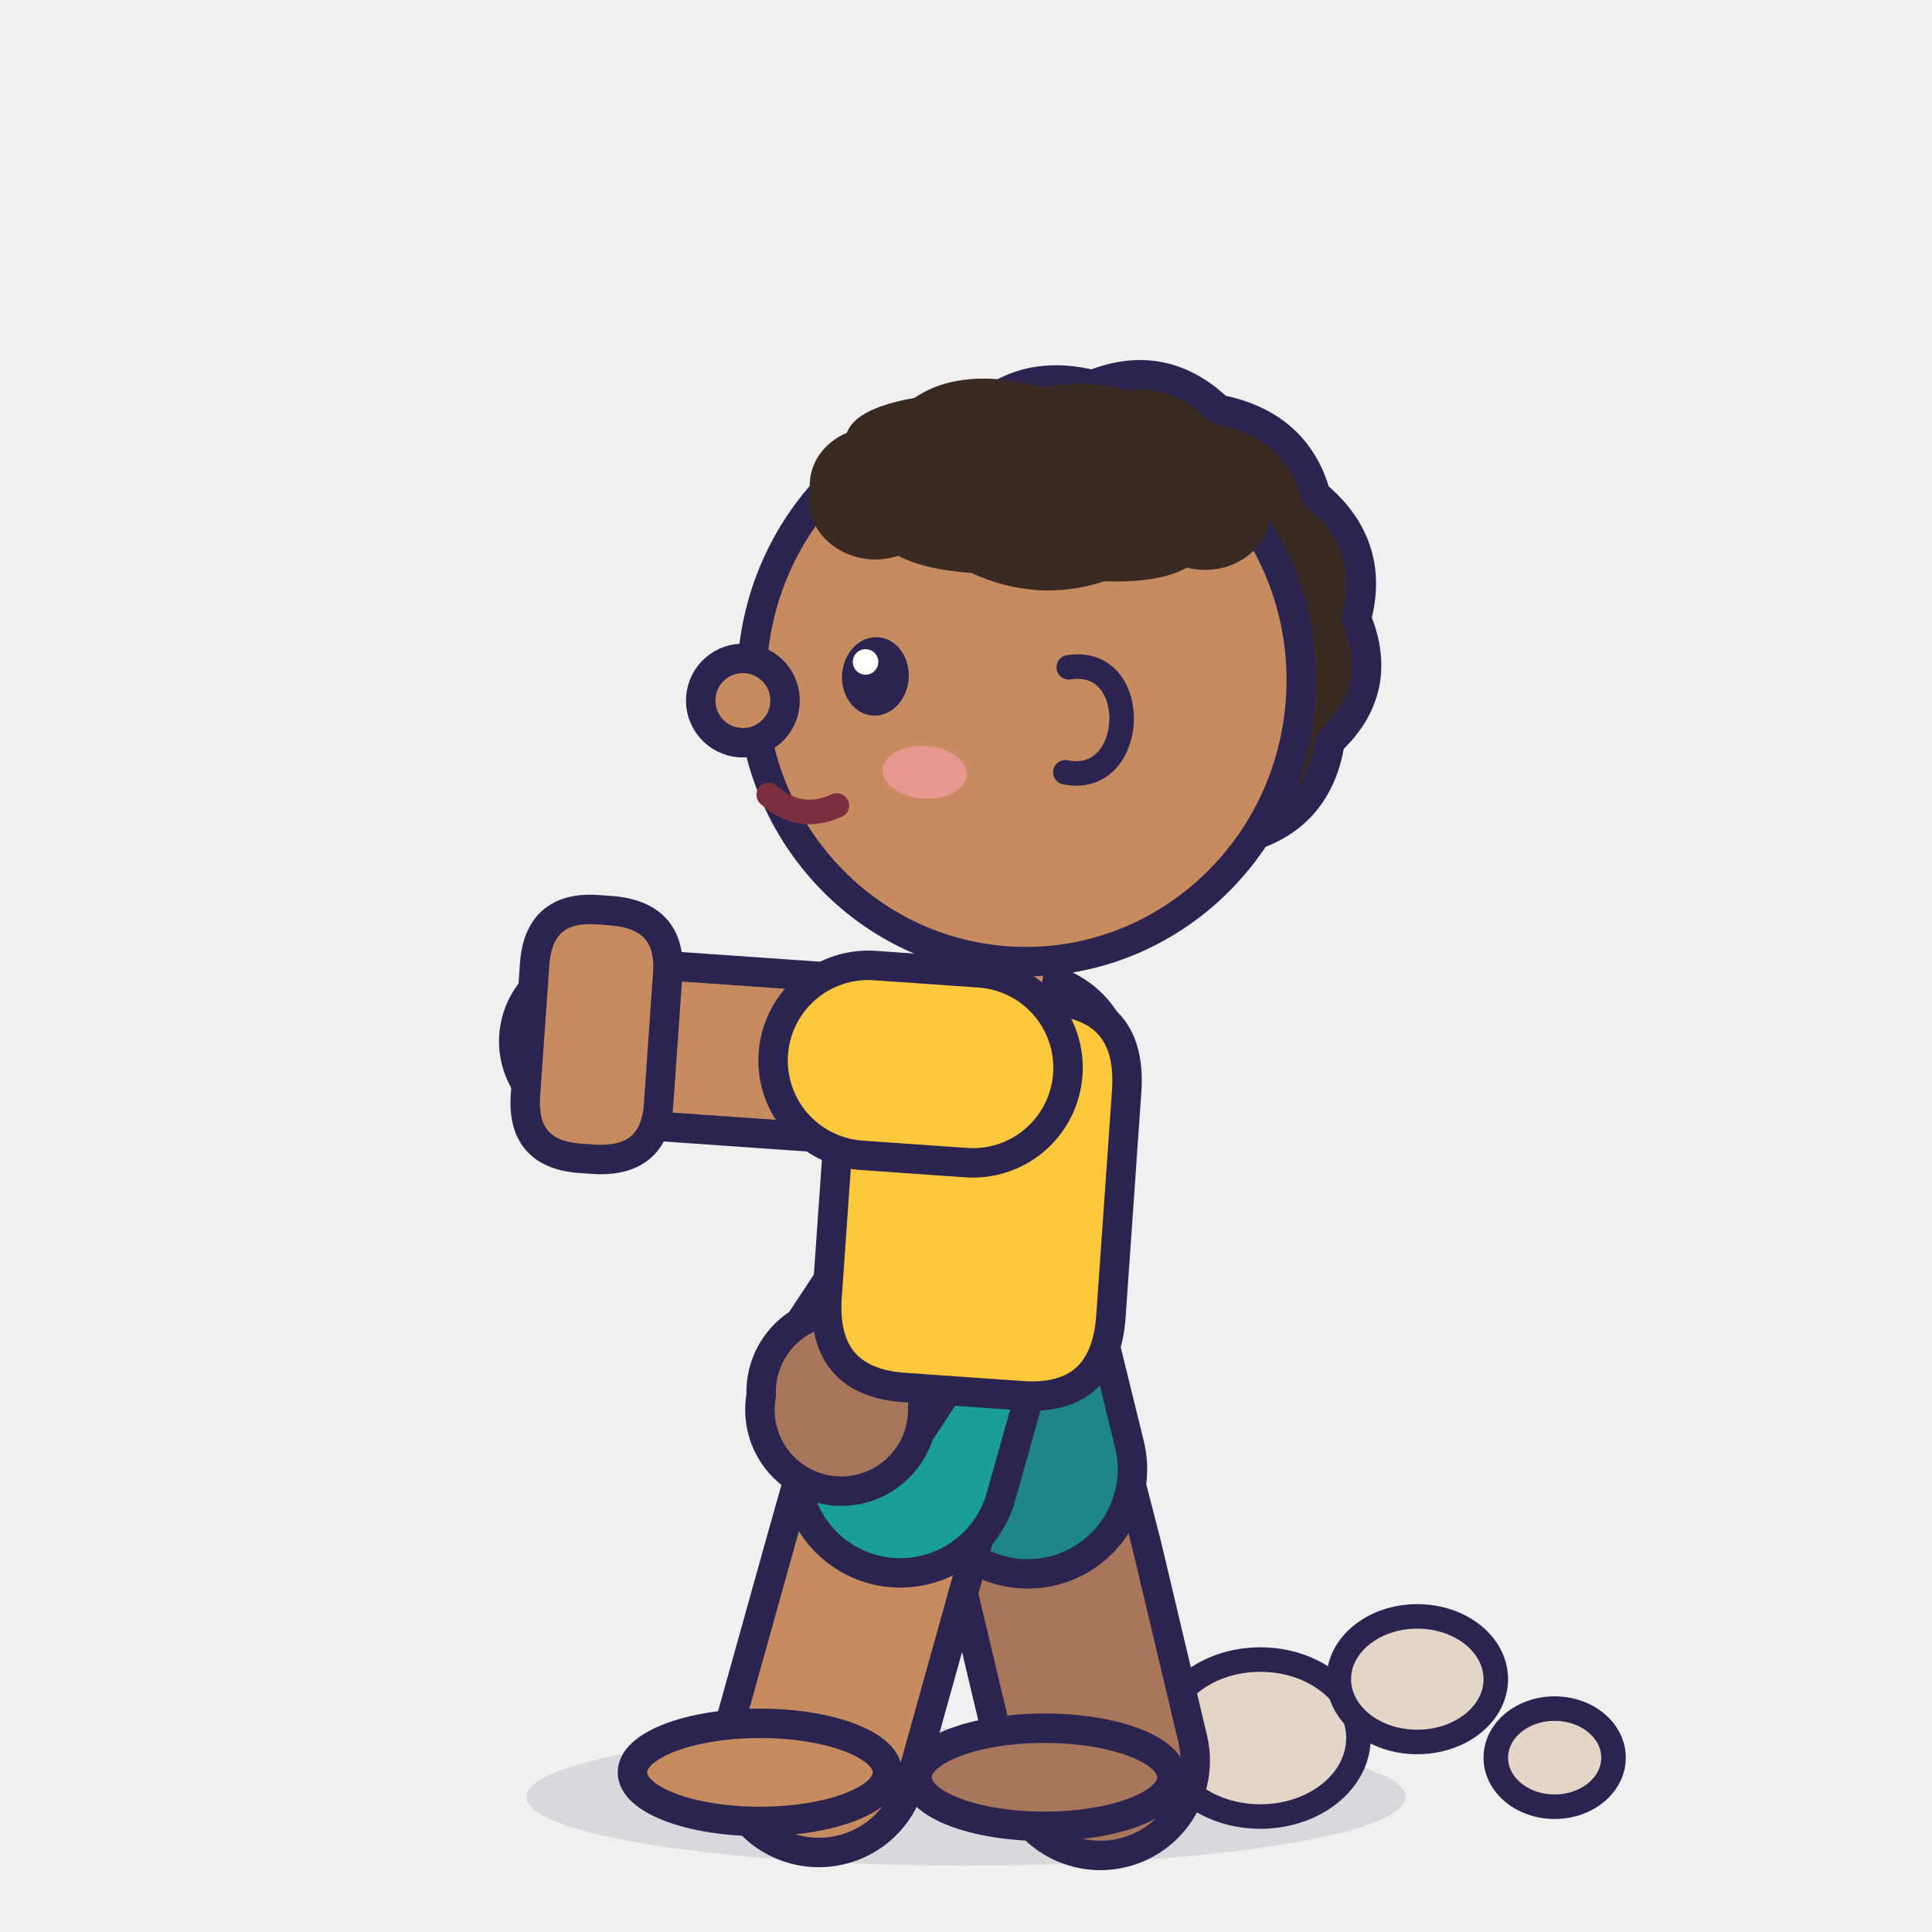
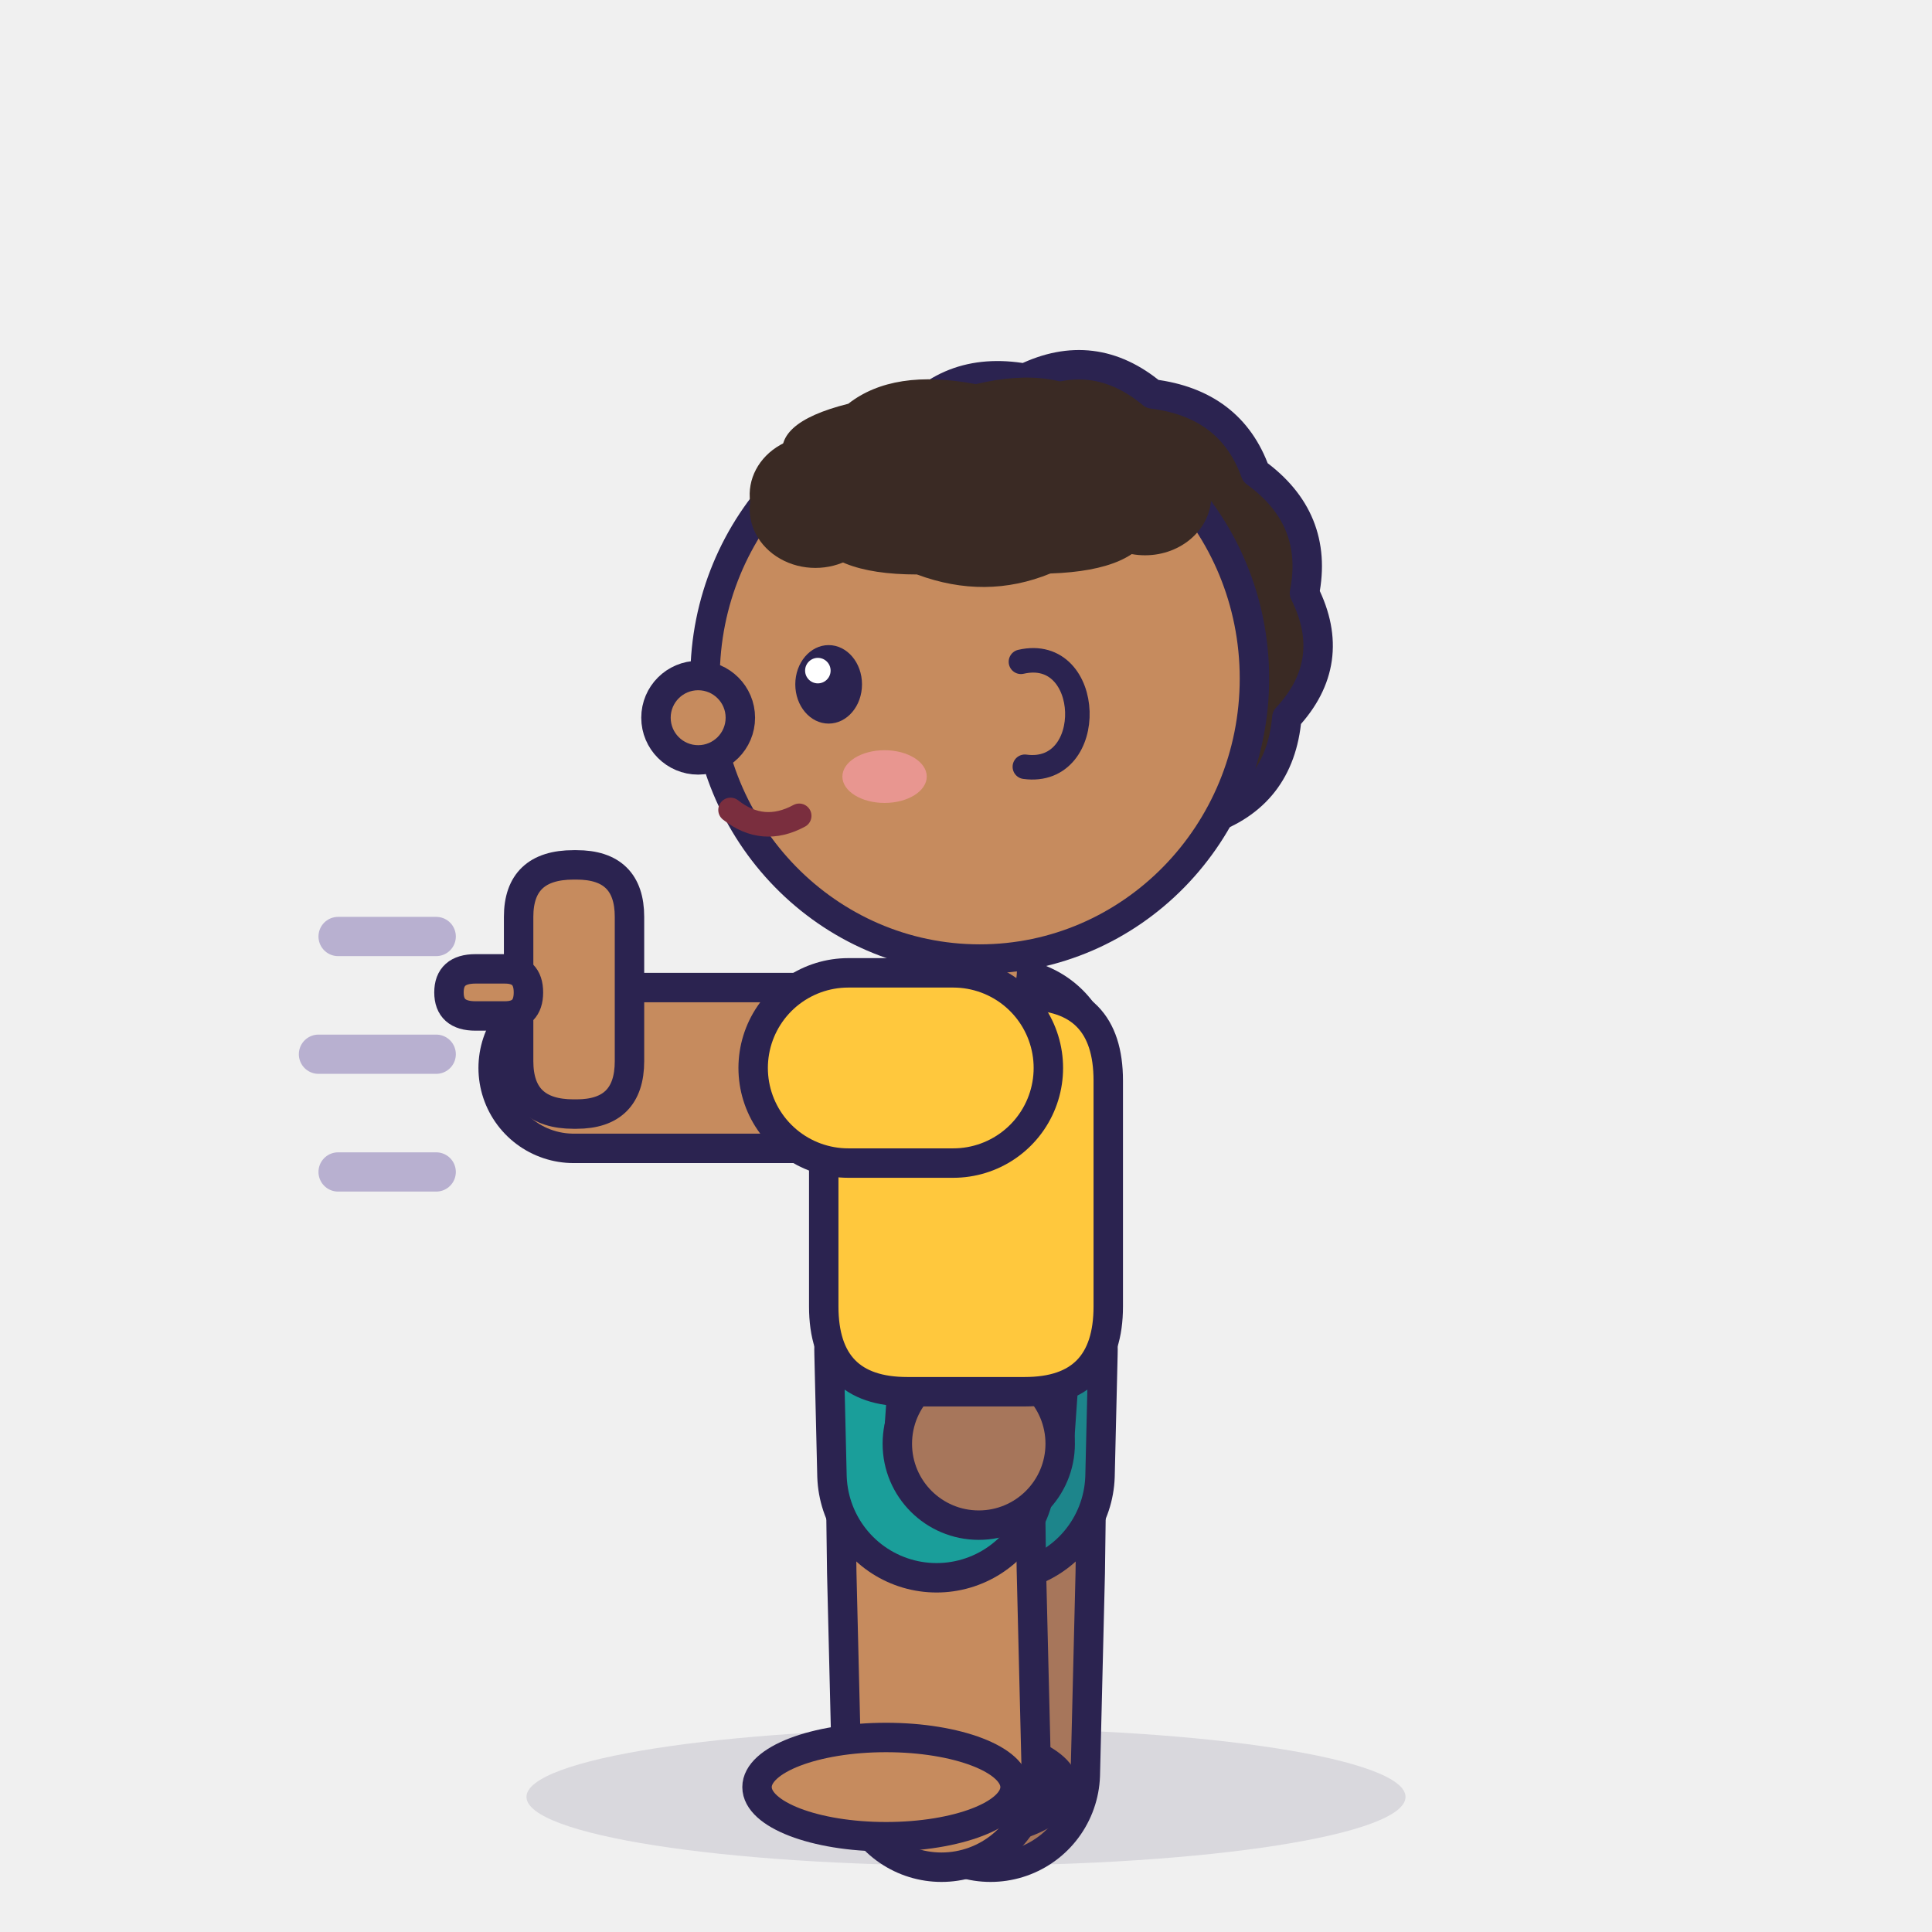
<svg xmlns="http://www.w3.org/2000/svg" viewBox="0 0 256 256" width="256" height="256">
  <g stroke-linejoin="round" stroke-linecap="round">
    <clipPath id="frame">
      <rect x="0" y="0" width="256" height="256" />
    </clipPath>
    <g clip-path="url(#frame)">
      <g transform="translate(128 238.1) scale(1.3)">
        <ellipse cx="0" cy="0" rx="44.8" ry="7" fill="#2B2350" opacity="0.12" />
-         <path d="M 20 -6 A 10 8 0 1 0 40 -6 A 10 8 0 1 0 20 -6 Z" fill="#E3D6C6" stroke="#2B2350" stroke-width="2.5" />
-         <path d="M 38 -12 A 8 6.4 0 1 0 54 -12 A 8 6.4 0 1 0 38 -12 Z" fill="#E3D6C6" stroke="#2B2350" stroke-width="2.5" />
-         <path d="M 54 -4 A 6 5 0 1 0 66 -4 A 6 5 0 1 0 54 -4 Z" fill="#E3D6C6" stroke="#2B2350" stroke-width="2.5" />
        <g transform="translate(0 0)">
-           <path d="M 3.3 -45.6 L 9 -23.5 L 13.7 -3.7" fill="none" stroke="#2B2350" stroke-width="22.33" />
-           <path d="M 3.3 -45.6 L 9 -23.5 L 13.7 -3.7" fill="none" stroke="#A7765B" stroke-width="16.33" />
-           <path d="M 3.3 -45.6 L 6.3 -33.4" fill="none" stroke="#2B2350" stroke-width="24.33" />
-           <path d="M 3.3 -45.6 L 6.3 -33.4" fill="none" stroke="#1D858B" stroke-width="18.33" />
-           <path d="M -5 -2 A 13 5 0 1 0 21 -2 A 13 5 0 1 0 -5 -2 Z" fill="#A7765B" stroke="#2B2350" stroke-width="3" />
-           <path d="M -3.3 -45.6 L -9.5 -23.7 L -15 -4" fill="none" stroke="#2B2350" stroke-width="22.33" />
-           <path d="M -3.3 -45.6 L -9.5 -23.7 L -15 -4" fill="none" stroke="#C68B5E" stroke-width="16.33" />
-           <path d="M -3.3 -45.6 L -6.7 -33.5" fill="none" stroke="#2B2350" stroke-width="24.33" />
-           <path d="M -3.3 -45.6 L -6.7 -33.5" fill="none" stroke="#1A9E9A" stroke-width="18.33" />
-           <path d="M -34 -2.5 A 13 5 0 1 0 -8 -2.5 A 13 5 0 1 0 -34 -2.5 Z" fill="#C68B5E" stroke="#2B2350" stroke-width="3" />
-           <g transform="rotate(4 0 -45.6)">
-             <path d="M 4 -74.3 L -2.7 -56 L -12 -39.5" fill="none" stroke="#2B2350" stroke-width="19.39" />
-             <path d="M 4 -74.3 L -2.7 -56 L -12 -39.5" fill="none" stroke="#A7765B" stroke-width="13.39" />
-             <path d="M 4 -74.3 L 0.3 -64" fill="none" stroke="#2B2350" stroke-width="22.39" />
-             <path d="M 4 -74.3 L 0.3 -64" fill="none" stroke="#D5A741" stroke-width="16.39" />
-             <path d="M -20.5 -39.5 A 8.3 8.3 0 1 0 -4 -39.5 A 8.3 8.3 0 1 0 -20.5 -39.5 Z" fill="#A7765B" stroke="#2B2350" stroke-width="3" />
+           <path d="M 3.3 -45.6 L 3 -23 L 2.5 -2.5" fill="none" stroke="#2B2350" stroke-width="22.33" />
+           <path d="M 3.3 -45.6 L 3 -23 L 2.5 -2.5" fill="none" stroke="#A7765B" stroke-width="16.33" />
+           <path d="M 3.3 -45.6 L 3 -33" fill="none" stroke="#2B2350" stroke-width="24.33" />
+           <path d="M 3.3 -45.6 L 3 -33" fill="none" stroke="#1D858B" stroke-width="18.33" />
+           <path d="M -16.3 -1 A 13 5 0 1 0 10 -1 A 13 5 0 1 0 -16.3 -1 Z" fill="#A7765B" stroke="#2B2350" stroke-width="3" />
+           <path d="M -3.3 -45.6 L -3 -23 L -2.5 -2.5" fill="none" stroke="#2B2350" stroke-width="22.33" />
+           <path d="M -3.3 -45.6 L -3 -23 L -2.5 -2.5" fill="none" stroke="#C68B5E" stroke-width="16.33" />
+           <path d="M -3.3 -45.6 L -3 -33" fill="none" stroke="#2B2350" stroke-width="24.33" />
+           <path d="M -3.3 -45.6 L -3 -33" fill="none" stroke="#1A9E9A" stroke-width="18.33" />
+           <path d="M -21.3 -1 A 13 5 0 1 0 5 -1 A 13 5 0 1 0 -21.3 -1 Z" fill="#C68B5E" stroke="#2B2350" stroke-width="3" />
+           <g transform="rotate(0 0 -45.6)">
+             <path d="M 4 -74.3 L 2.6 -54.7 L 1.3 -36" fill="none" stroke="#2B2350" stroke-width="19.39" />
+             <path d="M 4 -74.3 L 2.6 -54.7 L 1.3 -36" fill="none" stroke="#A7765B" stroke-width="13.39" />
+             <path d="M 4 -74.3 L 3.3 -63.5" fill="none" stroke="#2B2350" stroke-width="22.39" />
+             <path d="M 4 -74.3 L 3.3 -63.5" fill="none" stroke="#D5A741" stroke-width="16.39" />
+             <path d="M -7 -36 A 8.3 8.3 0 1 0 9.6 -36 A 8.3 8.3 0 1 0 -7 -36 Z" fill="#A7765B" stroke="#2B2350" stroke-width="3" />
            <path d="M -6 -81.7 L 6 -81.7 Q 14.5 -81.7 14.5 -73 L 14.5 -50 Q 14.5 -41.3 6 -41.3 L -6 -41.3 Q -14.5 -41.3 -14.5 -50 L -14.5 -73 Q -14.5 -81.7 -6 -81.7 Z" fill="#FFC83D" stroke="#2B2350" stroke-width="3" />
            <g transform="rotate(0 0 -86)">
              <path d="M 0 -94.4 L 1 -94.4 Q 6.7 -94.4 6.7 -89 L 6.7 -84.5 Q 6.7 -79 1 -79 L 0 -79 Q -5.6 -79 -5.6 -84.5 L -5.6 -89 Q -5.6 -94.4 0 -94.4 Z" fill="#C68B5E" stroke="#2B2350" stroke-width="3" />
              <path d="M 32.7 -110 Q 32 -102 24.5 -99.5 Q 20 -93 12 -94.6 Q 5 -91.4 -1 -96.4 Q -9 -97 -11.6 -104.4 Q -18 -109 -16.6 -116.5 Q -20 -123.5 -15 -129.4 Q -14 -137 -6.6 -139.7 Q -2 -146 6 -144.6 Q 13 -148 19 -143 Q 27 -142 29.5 -135 Q 36 -130.3 34.5 -122.7 Q 38 -115.7 32.7 -110 Z" fill="#3A2A24" stroke="#2B2350" stroke-width="3" />
              <path d="M -26.6 -114 A 28 28.6 0 1 0 29.4 -114 A 28 28.6 0 1 0 -26.6 -114 Z" fill="#C68B5E" stroke="#2B2350" stroke-width="3" />
              <path d="M -31.6 -110 A 4 4 0 1 0 -23 -110 A 4 4 0 1 0 -31.6 -110 Z" fill="#C68B5E" stroke="#2B2350" stroke-width="3" />
              <path d="M 5.6 -115.7 C 13 -117.4, 13.4 -104, 6 -105" fill="#C68B5E" stroke="#2B2350" stroke-width="2.5" />
              <path d="M -18.5 -136 Q -20 -140 -12 -142 Q -7.4 -145.6 1 -144 Q 9.4 -146 14 -142 Q 22.5 -140.5 21 -136 Q 25.7 -132 19 -129.3 Q 17.5 -125 8.6 -124.7 Q 2 -122 -5 -124.6 Q -14 -124.6 -16 -129 Q -22.7 -132 -18.5 -136 Z" fill="#3A2A24" />
              <path d="M -22 -132 A 6.7 6 0 1 0 -8.7 -132 A 6.7 6 0 1 0 -22 -132 Z" fill="#3A2A24" />
              <path d="M -13.7 -134 A 6.7 6 0 1 0 -0.3 -134 A 6.7 6 0 1 0 -13.7 -134 Z" fill="#3A2A24" />
              <path d="M -5.3 -136 A 6.7 6 0 1 0 8 -136 A 6.7 6 0 1 0 -5.3 -136 Z" fill="#3A2A24" />
              <path d="M 3 -134.7 A 6.7 6 0 1 0 16.5 -134.7 A 6.7 6 0 1 0 3 -134.7 Z" fill="#3A2A24" />
              <path d="M 11.5 -132.6 A 6.7 6 0 1 0 25 -132.6 A 6.7 6 0 1 0 11.5 -132.6 Z" fill="#3A2A24" />
              <path d="M -17.4 -113.4 A 3.4 4 0 1 0 -10.6 -113.4 A 3.4 4 0 1 0 -17.4 -113.4 Z" fill="#2B2350" />
              <circle cx="-15.1" cy="-114.8" r="1.3" fill="#FFFFFF" />
              <path d="M -12.6 -104 A 4 2.5 0 1 0 -4 -104 A 4 2.5 0 1 0 -12.6 -104 Z" fill="#FF9DB0" opacity="0.6" />
              <path d="M -24 -100.6 Q -20.7 -98 -17 -100" fill="none" stroke="#7A2E3E" stroke-width="2.5" />
            </g>
            <path d="M -1.3 -74.3 L -21 -74.3 L -40 -74.3" fill="none" stroke="#2B2350" stroke-width="19.39" />
            <path d="M -1.3 -74.3 L -21 -74.3 L -40 -74.3" fill="none" stroke="#C68B5E" stroke-width="13.39" />
            <path d="M -1.3 -74.3 L -12 -74.3" fill="none" stroke="#2B2350" stroke-width="22.39" />
            <path d="M -1.3 -74.3 L -12 -74.3" fill="none" stroke="#FFC83D" stroke-width="16.39" />
-             <path d="M -40.6 -87.7 L -39.3 -87.7 Q -33 -87.7 -33 -81.7 L -33 -68.3 Q -33 -62.3 -39.3 -62.3 L -40.6 -62.3 Q -46.6 -62.3 -46.6 -68.3 L -46.6 -81.7 Q -46.6 -87.7 -40.6 -87.7 Z" fill="#C68B5E" stroke="#2B2350" stroke-width="3" />
+             <path d="M -40 -95 L -39.7 -95 Q -34.3 -95 -34.3 -89.7 L -34.3 -75 Q -34.3 -69.6 -39.7 -69.6 L -40 -69.6 Q -45.6 -69.6 -45.6 -75 L -45.6 -89.7 Q -45.6 -95 -40 -95 Z" fill="#C68B5E" stroke="#2B2350" stroke-width="3" />
+             <path d="M -50 -84.4 L -47 -84.4 Q -44.6 -84.4 -44.6 -82 L -44.6 -82 Q -44.6 -79.6 -47 -79.6 L -50 -79.6 Q -52.7 -79.6 -52.7 -82 L -52.7 -82 Q -52.7 -84.4 -50 -84.4 Z" fill="#C68B5E" stroke="#2B2350" stroke-width="3" />
          </g>
        </g>
+         <path d="M -54 -87.7 l -10 0 M -54 -75.7 l -12 0 M -54 -63.7 l -10 0" fill="none" stroke="#B8B0D0" stroke-width="4" />
      </g>
    </g>
  </g>
</svg>
